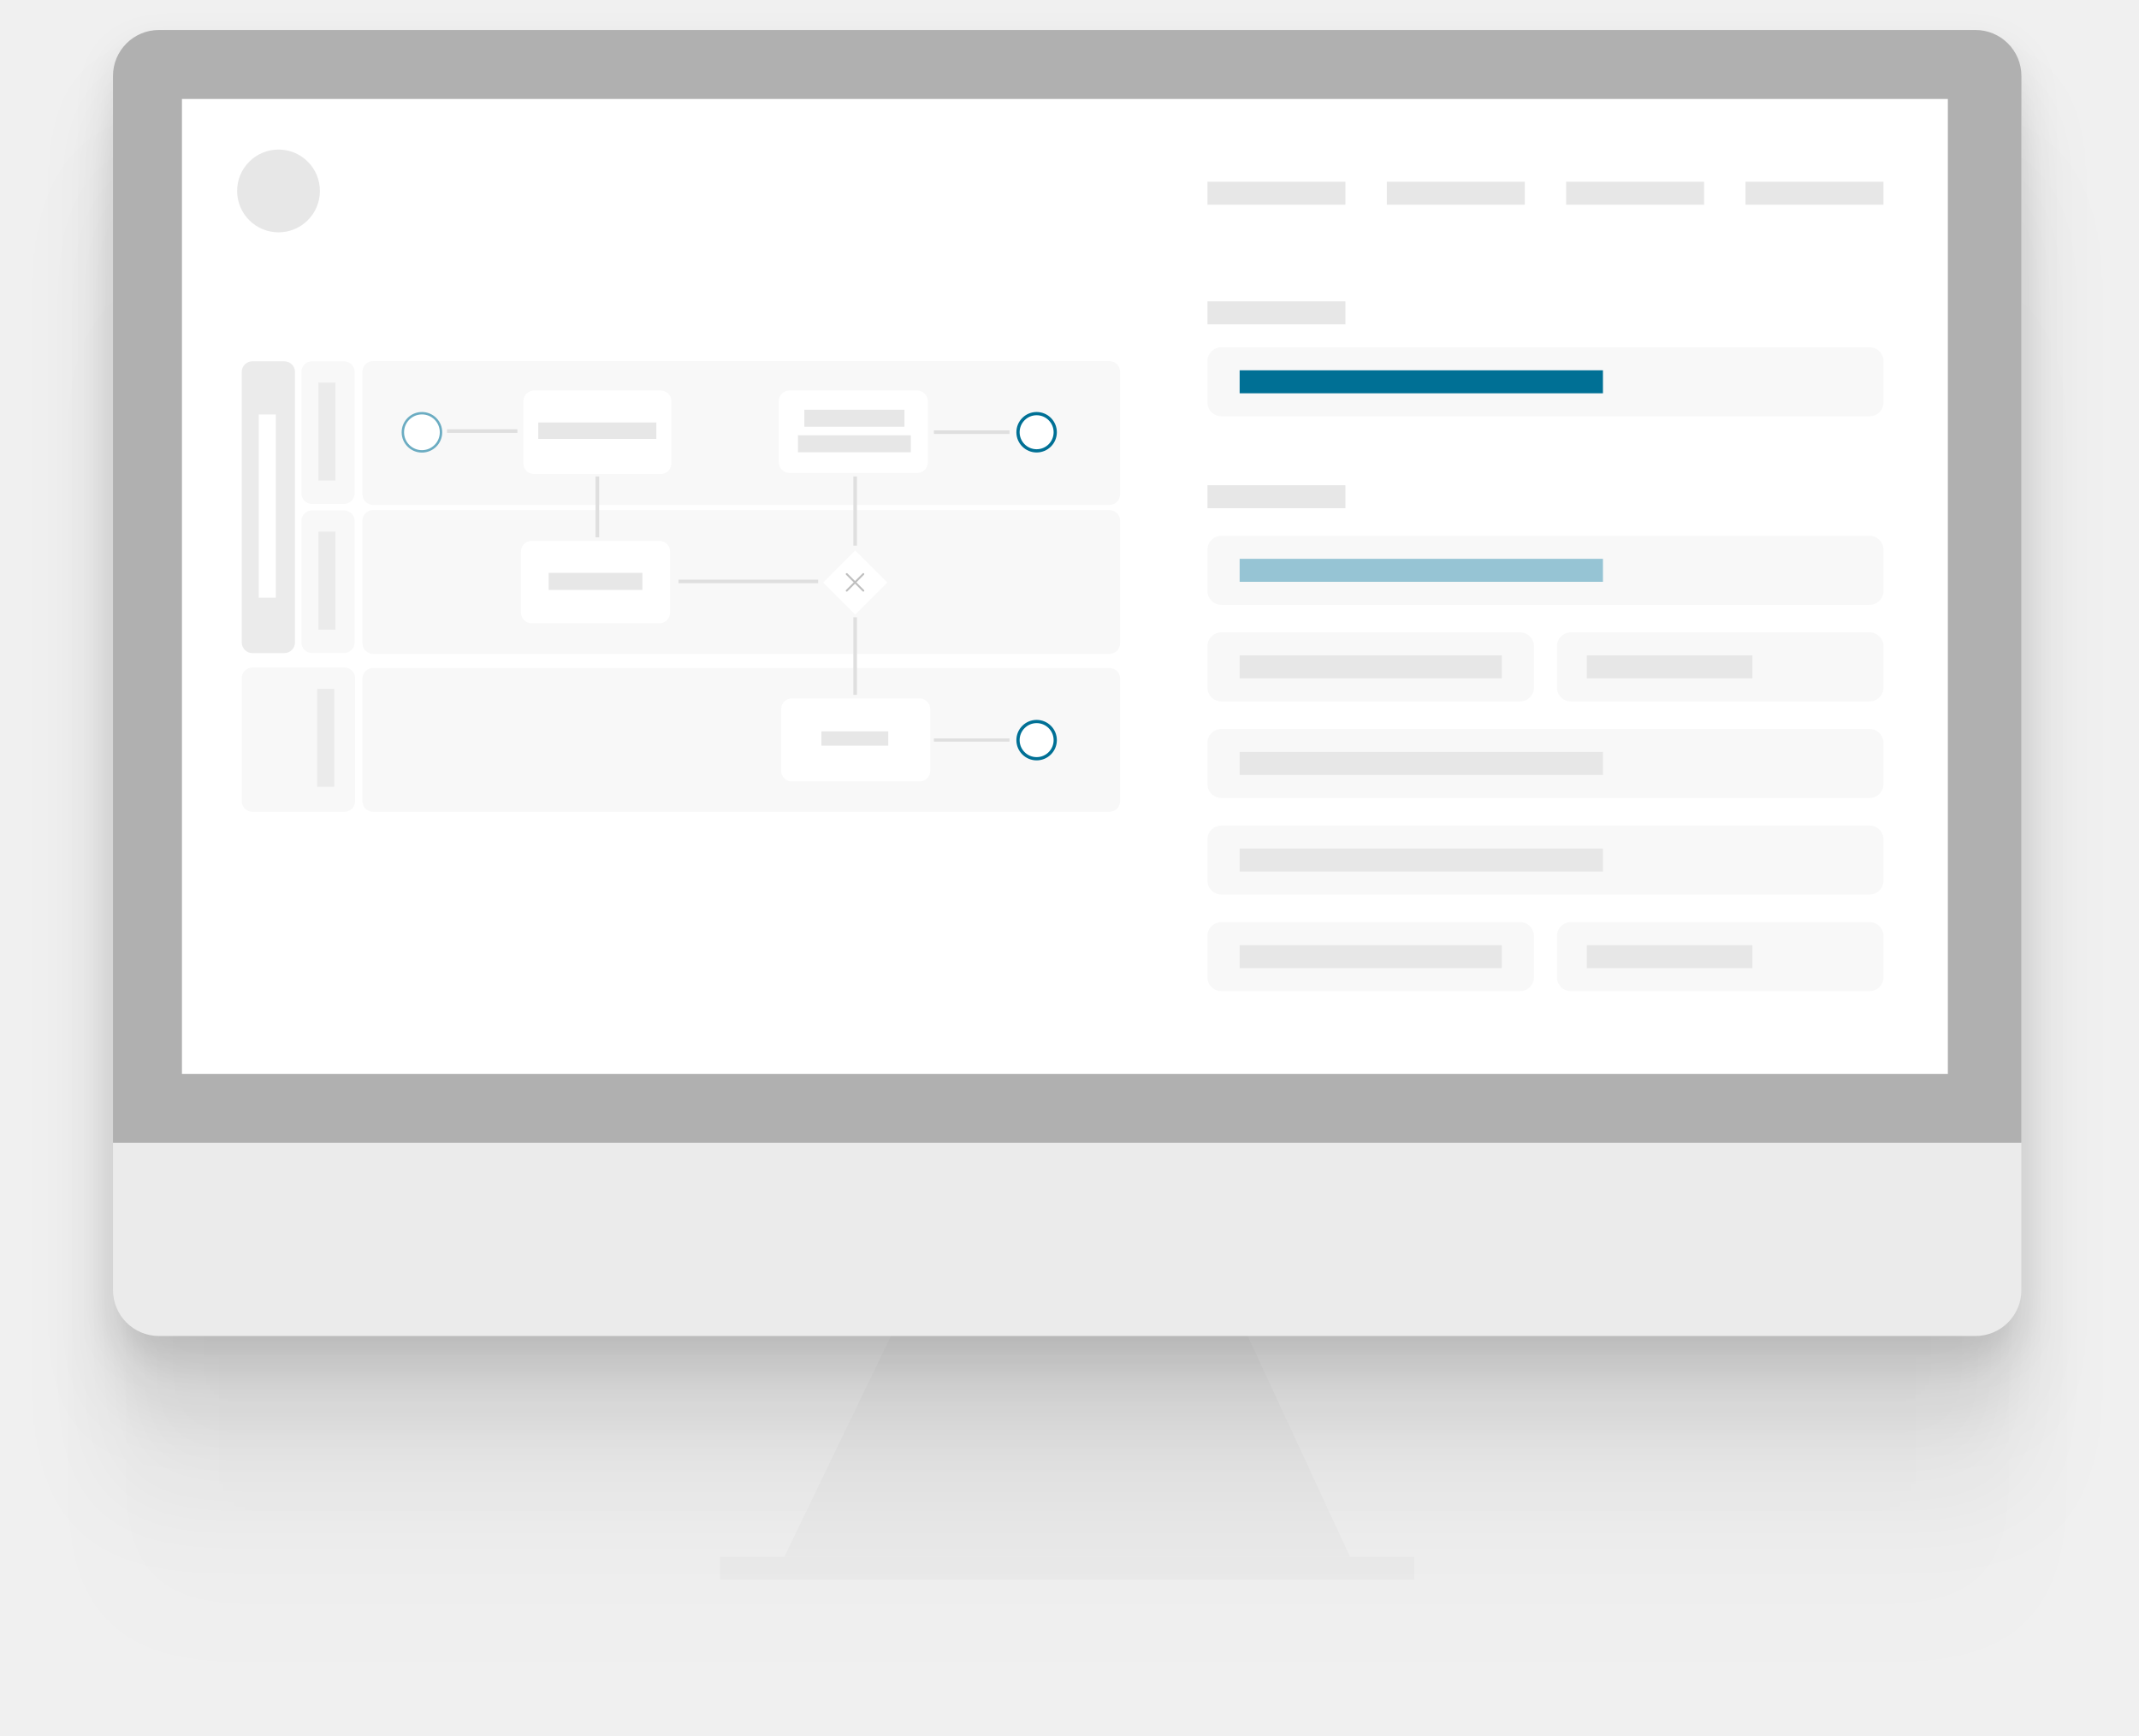
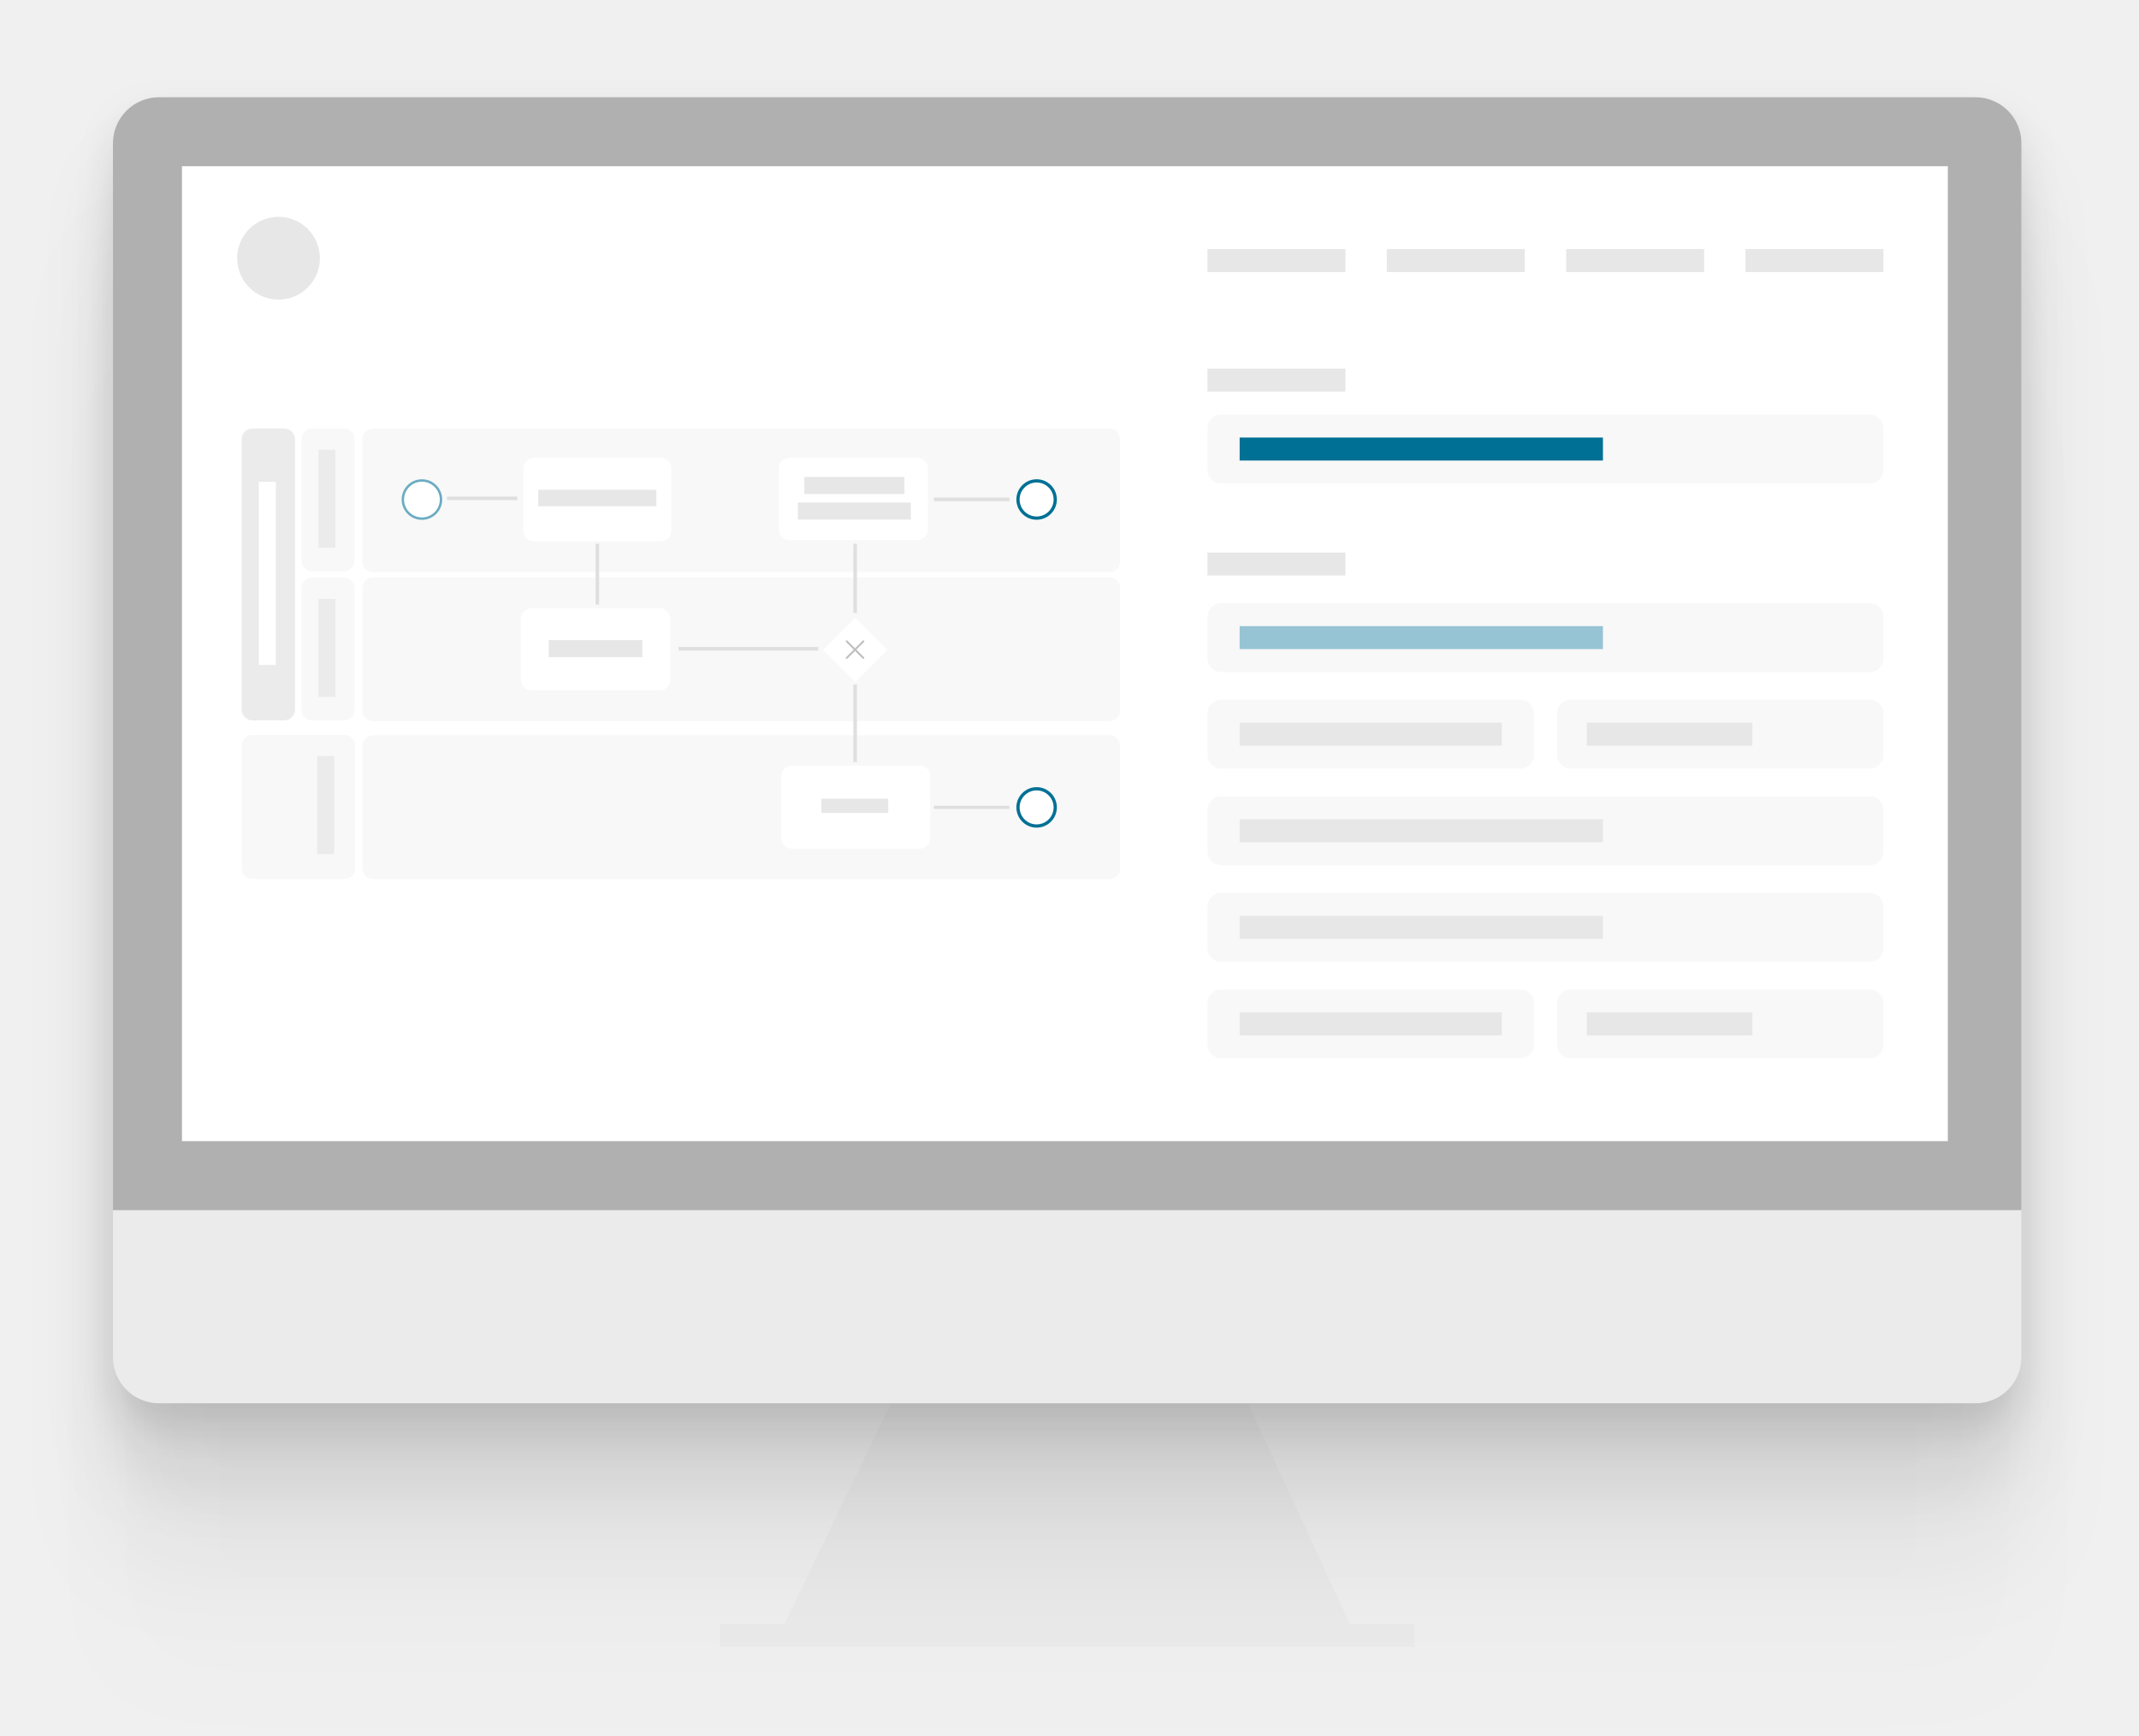
- <svg xmlns="http://www.w3.org/2000/svg" width="159" height="129" fill="none" viewBox="0 0 159 129">
+ <svg xmlns="http://www.w3.org/2000/svg" width="159" height="129" fill="none" viewBox="0 -5 159 129">
  <path fill="#ebebeb" d="M66.392 98.969H92.59L100.352 115.719H58.306L66.392 98.969Z" />
  <rect width="51.617" height="1.709" fill="#ebebeb" transform="translate(53.5205 115.719)" />
  <g filter="url(#filter0_dddd_1314_82201)">
    <g clip-path="url(#clip0_1314_82201)">
      <rect width="141.862" height="97.082" x="8.398" y="2.229" fill="#ebebeb" rx="3.418" />
      <path fill="#b0b0b0" d="M8.398 5.648C8.398 3.76 9.928 2.229 11.816 2.229H146.842C148.73 2.229 150.26 3.76 150.26 5.648V84.954H8.398V5.648Z" />
      <rect width="131.265" height="72.469" fill="#fff" transform="translate(13.5254 7.35718)" />
      <rect width="10.255" height="1.709" fill="#e7e7e7" transform="translate(89.7549 13.5103)" />
      <rect width="10.255" height="1.709" fill="#e7e7e7" transform="translate(103.087 13.5103)" />
      <rect width="10.255" height="1.709" fill="#e7e7e7" transform="translate(116.418 13.5103)" />
      <rect width="10.255" height="1.709" fill="#e7e7e7" transform="translate(129.75 13.5103)" />
      <rect width="10.255" height="1.709" fill="#e7e7e7" transform="translate(89.7549 22.3979)" />
      <rect width="50.25" height="5.128" x="89.755" y="25.816" fill="#f8f8f8" rx="1.026" />
      <rect width="27.005" height="1.709" fill="#007095" transform="translate(92.1479 27.5254)" />
      <rect width="10.255" height="1.709" fill="#e7e7e7" transform="translate(89.7549 36.0715)" />
      <rect width="50.25" height="5.128" x="89.755" y="39.831" fill="#f8f8f8" rx="1.026" />
      <rect width="27.005" height="1.709" fill="#96C4D4" transform="translate(92.1479 41.5408)" />
      <rect width="24.27" height="5.128" x="89.755" y="47.01" fill="#f8f8f8" rx="1.026" />
      <rect width="19.485" height="1.709" fill="#e7e7e7" transform="translate(92.1479 48.7195)" />
      <rect width="24.27" height="5.128" x="115.735" y="47.01" fill="#f8f8f8" rx="1.026" />
      <rect width="12.306" height="1.709" fill="#e7e7e7" transform="translate(117.957 48.7195)" />
      <rect width="50.25" height="5.128" x="89.755" y="54.189" fill="#f8f8f8" rx="1.026" />
      <rect width="27.005" height="1.709" fill="#e7e7e7" transform="translate(92.1479 55.8979)" />
      <rect width="50.25" height="5.128" x="89.755" y="61.367" fill="#f8f8f8" rx="1.026" />
      <rect width="27.005" height="1.709" fill="#e7e7e7" transform="translate(92.1479 63.0764)" />
      <rect width="24.27" height="5.128" x="89.755" y="68.546" fill="#f8f8f8" rx="1.026" />
      <rect width="19.485" height="1.709" fill="#e7e7e7" transform="translate(92.1479 70.2551)" />
      <rect width="24.27" height="5.128" x="115.735" y="68.546" fill="#f8f8f8" rx="1.026" />
      <rect width="12.306" height="1.709" fill="#e7e7e7" transform="translate(117.957 70.2551)" />
      <rect width="3.958" height="21.69" x="17.969" y="26.856" fill="#ebebeb" rx=".792" />
      <rect width="13.616" height="1.267" fill="#fff" transform="matrix(0 -1 1 0 19.2358 44.429)" />
      <rect width="3.958" height="10.607" x="22.402" y="26.856" fill="#f8f8f8" rx=".792" />
      <rect width="7.283" height="1.267" fill="#ebebeb" transform="matrix(0 -1 1 0 23.6689 35.7214)" />
      <rect width="56.318" height="10.691" x="26.942" y="26.842" fill="#f8f8f8" rx=".792" />
      <rect width="11.082" height="6.123" x="57.889" y="29.029" fill="#fff" rx=".792" />
      <rect width="7.441" height="1.267" fill="#e7e7e7" transform="translate(59.7886 30.4539)" />
      <rect width="8.391" height="1.267" fill="#e7e7e7" transform="translate(59.314 32.3535)" />
      <rect width="11" height="6.21" x="38.905" y="29.029" fill="#fff" rx=".792" />
      <rect width="8.777" height="1.225" fill="#e7e7e7" transform="translate(40.0132 31.4038)" />
      <circle cx="31.364" cy="32.134" r="1.418" fill="#fff" stroke="#6bacc2" stroke-width=".18" />
      <path stroke="#dfdfdf" stroke-width=".266" d="M38.461 32.045H33.227" />
      <circle cx="77.056" cy="32.13" r="1.384" fill="#fff" stroke="#007095" stroke-width=".241" />
      <path stroke="#dfdfdf" stroke-width=".266" d="M75.041 32.123H69.421" />
      <rect width="3.958" height="10.607" x="22.402" y="37.938" fill="#f8f8f8" rx=".792" />
      <rect width="7.283" height="1.267" fill="#ebebeb" transform="matrix(0 -1 1 0 23.6689 46.804)" />
      <rect width="56.318" height="10.691" x="26.942" y="37.915" fill="#f8f8f8" rx=".792" />
      <rect width="11.082" height="6.123" x="38.727" y="40.206" fill="#fff" rx=".792" />
      <rect width="6.966" height="1.267" fill="#e7e7e7" transform="translate(40.7856 42.5813)" />
      <path stroke="#dfdfdf" stroke-width=".266" d="M60.817 43.223H50.438" />
      <g clip-path="url(#clip1_1314_82201)">
        <rect width="3.374" height="3.374" fill="#fff" transform="translate(61.1846 43.3018) rotate(-45)" />
        <path stroke="#bfbfbf" stroke-linecap="round" stroke-width=".142" d="M62.94 43.906L64.174 42.672" />
        <path stroke="#bfbfbf" stroke-linecap="round" stroke-width=".142" d="M62.94 42.672L64.174 43.906" />
      </g>
      <path stroke="#dfdfdf" stroke-width=".266" d="M44.405 39.94V35.416" />
      <path stroke="#dfdfdf" stroke-width=".266" d="M63.566 40.561V35.416" />
      <rect width="8.428" height="10.726" x="17.969" y="49.619" fill="#f8f8f8" rx=".792" />
      <rect width="7.283" height="1.267" fill="#ebebeb" transform="matrix(0 -1 1 0 23.5776 58.4854)" />
      <rect width="56.318" height="10.691" x="26.942" y="49.654" fill="#f8f8f8" rx=".792" />
      <rect width="11.082" height="6.174" x="58.066" y="51.916" fill="#fff" rx=".792" />
      <rect width="4.968" height="1.065" fill="#e7e7e7" transform="translate(61.0591 54.3635)" />
      <circle cx="77.056" cy="55.017" r="1.384" fill="#fff" stroke="#007095" stroke-width=".241" />
      <path stroke="#dfdfdf" stroke-width=".237" d="M75.041 55.011H69.421" />
      <path stroke="#dfdfdf" stroke-width=".266" d="M63.566 51.65V45.884" />
      <rect width="6.153" height="6.153" x="17.627" y="11.117" fill="#e7e7e7" rx="3.077" />
    </g>
  </g>
  <defs>
    <filter id="filter0_dddd_1314_82201" width="158.27" height="127.505" x=".194" y=".862" color-interpolation-filters="sRGB" filterUnits="userSpaceOnUse">
      <feFlood flood-opacity="0" result="BackgroundImageFix" />
      <feColorMatrix in="SourceAlpha" result="hardAlpha" type="matrix" values="0 0 0 0 0 0 0 0 0 0 0 0 0 0 0 0 0 0 127 0" />
      <feOffset dy="1.367" />
      <feGaussianBlur stdDeviation="1.367" />
      <feColorMatrix type="matrix" values="0 0 0 0 0 0 0 0 0 0 0 0 0 0 0 0 0 0 0.1 0" />
      <feBlend in2="BackgroundImageFix" mode="normal" result="effect1_dropShadow_1314_82201" />
      <feColorMatrix in="SourceAlpha" result="hardAlpha" type="matrix" values="0 0 0 0 0 0 0 0 0 0 0 0 0 0 0 0 0 0 127 0" />
      <feOffset dy="5.128" />
      <feGaussianBlur stdDeviation="2.564" />
      <feColorMatrix type="matrix" values="0 0 0 0 0 0 0 0 0 0 0 0 0 0 0 0 0 0 0.09 0" />
      <feBlend in2="effect1_dropShadow_1314_82201" mode="normal" result="effect2_dropShadow_1314_82201" />
      <feColorMatrix in="SourceAlpha" result="hardAlpha" type="matrix" values="0 0 0 0 0 0 0 0 0 0 0 0 0 0 0 0 0 0 127 0" />
      <feOffset dy="11.622" />
      <feGaussianBlur stdDeviation="3.589" />
      <feColorMatrix type="matrix" values="0 0 0 0 0 0 0 0 0 0 0 0 0 0 0 0 0 0 0.05 0" />
      <feBlend in2="effect2_dropShadow_1314_82201" mode="normal" result="effect3_dropShadow_1314_82201" />
      <feColorMatrix in="SourceAlpha" result="hardAlpha" type="matrix" values="0 0 0 0 0 0 0 0 0 0 0 0 0 0 0 0 0 0 127 0" />
      <feOffset dy="20.852" />
      <feGaussianBlur stdDeviation="4.102" />
      <feColorMatrix type="matrix" values="0 0 0 0 0 0 0 0 0 0 0 0 0 0 0 0 0 0 0.01 0" />
      <feBlend in2="effect3_dropShadow_1314_82201" mode="normal" result="effect4_dropShadow_1314_82201" />
      <feBlend in="SourceGraphic" in2="effect4_dropShadow_1314_82201" mode="normal" result="shape" />
    </filter>
    <clipPath id="clip0_1314_82201">
      <rect width="141.862" height="97.082" x="8.398" y="2.229" fill="#fff" rx="3.418" />
    </clipPath>
    <clipPath id="clip1_1314_82201">
      <rect width="3.374" height="3.374" fill="#fff" transform="translate(61.1846 43.3018) rotate(-45)" />
    </clipPath>
  </defs>
</svg>
